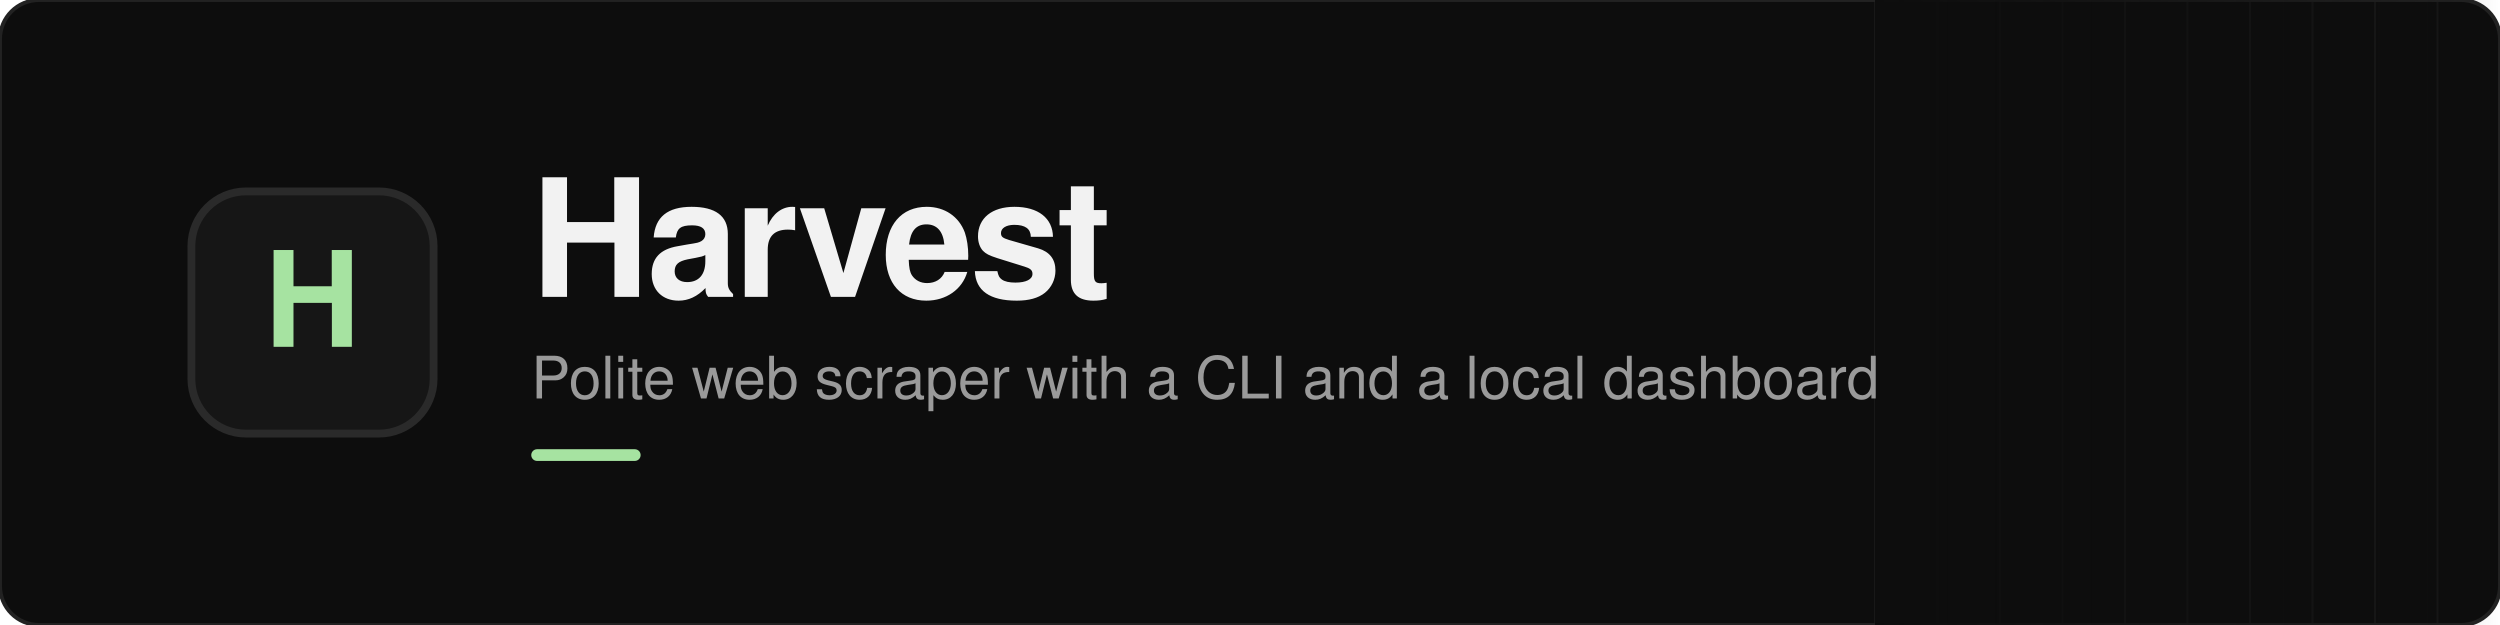
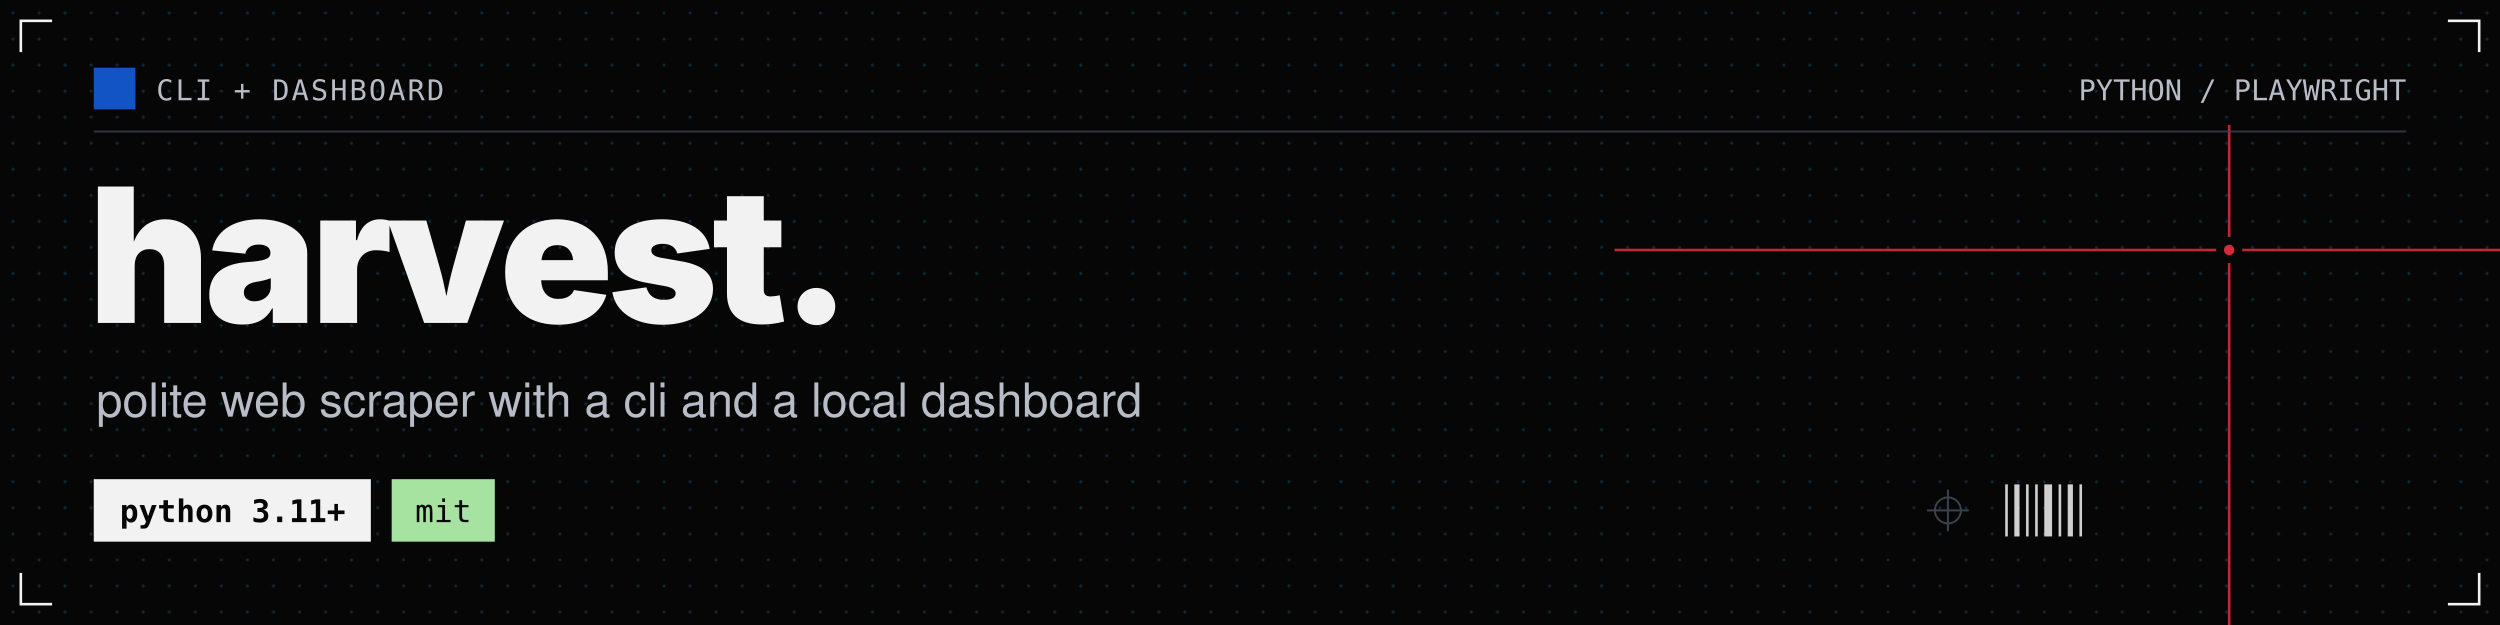
- <svg xmlns="http://www.w3.org/2000/svg" width="1280" height="320" viewBox="0 0 1280 320" role="img" aria-label="Harvest: Polite web scraper with a CLI and a local dashboard">
-   <rect width="1280" height="320" rx="20" fill="#0d0d0d" stroke="#222222" stroke-width="2" />
-   <g opacity="0.5" stroke="#222222" stroke-width="1">
-     <path d="M960 0 V320" />
-     <path d="M992 0 V320" />
-     <path d="M1024 0 V320" />
-     <path d="M1056 0 V320" />
-     <path d="M1088 0 V320" />
-     <path d="M1120 0 V320" />
-     <path d="M1152 0 V320" />
-     <path d="M1184 0 V320" />
-     <path d="M1216 0 V320" />
-     <path d="M1248 0 V320" />
+ <svg xmlns="http://www.w3.org/2000/svg" width="960" height="240" viewBox="0 0 960 240" role="img" aria-labelledby="t">
+   <rect width="100%" height="100%" fill="#060606" />
+   <defs>
+     <pattern id="d" width="10" height="10" patternUnits="userSpaceOnUse">
+       <circle cx="5.0" cy="5.0" r="0.6" fill="#24a2ea" />
+     </pattern>
+   </defs>
+   <rect width="960" height="240" fill="url(#d)" opacity="0.22" />
+   <path d="M8 20V8H20M952 20V8H940M8 220V232H20M952 220V232H940" stroke="#f2f2f2" stroke-width="1" fill="none" />
+   <g stroke="#d42a3c" stroke-width="1">
+     <path d="M856 48V91M856 101V240M620 96H851M861 96H960" opacity="0.9" />
+     <circle cx="856" cy="96" r="2" fill="#d42a3c" stroke="none" />
  </g>
-   <rect x="960" y="0" width="320" height="320" fill="url(#fade)" />
-   <defs>
-     <linearGradient id="fade" x1="0" x2="1">
-       <stop offset="0" stop-color="#0d0d0d" />
-       <stop offset="1" stop-color="#0d0d0d" stop-opacity="0" />
-     </linearGradient>
-   </defs>
-   <g transform="translate(96 96) scale(2.0)">
-     <rect x="1" y="1" width="62" height="62" rx="14" fill="#161616" stroke="#2a2a2a" stroke-width="2" />
-     <text x="32" y="33" text-anchor="middle" dominant-baseline="central" font-family="ui-sans-serif, system-ui, -apple-system, 'Segoe UI', Helvetica, Arial, sans-serif" font-size="34" font-weight="800" fill="#a6e3a1" letter-spacing="-1">H</text>
+   <rect x="36" y="26" width="16" height="16" fill="#1254c6" />
+   <text x="60" y="38.5" font-family="ui-monospace,SFMono-Regular,'Cascadia Mono',Consolas,Menlo,monospace" font-size="11" fill="#b8bcc6" letter-spacing="0.8">CLI + DASHBOARD</text>
+   <text x="924" y="38.5" text-anchor="end" font-family="ui-monospace,SFMono-Regular,'Cascadia Mono',Consolas,Menlo,monospace" font-size="11" fill="#b8bcc6">PYTHON / PLAYWRIGHT</text>
+   <path d="M36 50.5H924" stroke="#3a4250" stroke-width="0.75" opacity="0.8" />
+   <path d="M51.719 101.922C51.719 98.02 53.934 95.664 57.414 95.664C60.965 95.664 63.039 98.02 63.039 101.922V124.0H77.172V98.969C77.172 90.391 71.793 84.203 63.461 84.203C57.062 84.203 53.371 87.859 51.367 92.852V71.617H37.586V124.0H51.719ZM93.153 124.633C98.25 124.633 102.082 122.875 104.473 118.445H104.754V124.0H117.973V97.07C117.973 89.828 110.801 84.203 99.621 84.203C88.582 84.203 82.57 89.582 81.481 96.156L94.207 97.422C94.664 95.031 96.738 93.906 99.41 93.906C102.117 93.906 103.84 95.066 103.84 97.07V97.211C103.84 99.496 101.344 100.199 94.77 100.656C86.649 101.254 80.356 104.559 80.356 113.172C80.356 120.977 85.594 124.633 93.153 124.633ZM97.723 115.703C95.332 115.703 93.645 114.543 93.645 112.328C93.645 110.324 95.051 108.777 98.356 108.25C100.57 107.898 102.469 107.441 103.981 106.844V110.078C103.981 113.664 100.922 115.703 97.723 115.703ZM122.985 124.0H137.118V103.539C137.118 99.039 140.176 96.086 144.36 96.086C145.801 96.086 148.157 96.297 149.563 96.789V84.766C148.438 84.414 147.207 84.203 145.977 84.203C141.793 84.203 138.524 86.664 137.118 92.219H136.696V84.695H122.985ZM162.872 124.0H179.465L193.528 84.695H178.903L173.946 102.625C172.961 106.211 172.153 109.797 171.415 113.734C170.641 109.797 169.833 106.211 168.813 102.625L163.715 84.695H148.879ZM214.219 124.703C224.239 124.703 230.848 120.273 232.852 113.207L220.407 111.379C219.563 113.559 217.383 114.789 214.501 114.789C210.598 114.789 207.997 112.469 207.821 107.617H233.415V104.383C233.415 91.867 225.751 84.203 213.868 84.203C201.704 84.203 193.969 92.289 193.969 104.453C193.969 117.18 201.598 124.703 214.219 124.703ZM207.926 99.883C208.348 96.156 210.423 94.117 214.008 94.117C217.594 94.117 219.669 96.156 220.09 99.883ZM254.423 124.703C265.638 124.703 273.794 119.43 273.794 110.992C273.794 105.191 269.856 101.781 261.841 100.375L253.825 98.969C250.872 98.441 250.098 97.316 250.098 96.156C250.098 94.539 252.032 93.625 254.458 93.625C257.2 93.625 259.45 94.785 260.083 97.352L272.528 95.559C271.298 88.422 264.583 84.203 254.177 84.203C242.927 84.203 236.036 88.809 236.036 97.0C236.036 103.188 240.009 107.09 247.989 108.531L254.95 109.797C258.044 110.359 259.45 111.168 259.45 112.68C259.45 114.297 257.833 115.141 255.055 115.141C251.048 115.141 249.114 113.418 248.2 110.324L235.122 112.223C236.458 119.957 243.735 124.703 254.423 124.703ZM300.04 84.695H293.29V75.344H279.157V84.695H274.165V94.961H279.157V112.68C279.157 120.52 283.657 124.598 292.481 124.598C295.013 124.598 297.86 124.352 301.095 123.473L299.407 113.383C298.88 113.559 296.806 113.84 295.962 113.84C294.099 113.84 293.29 113.031 293.29 111.379V94.961H300.04ZM313.489 124.844C317.603 124.844 320.732 121.785 320.732 117.707C320.732 113.629 317.603 110.57 313.489 110.57C309.376 110.57 306.247 113.629 306.247 117.707C306.247 121.785 309.376 124.844 313.489 124.844Z" fill="#f2f2f2" />
+   <text x="37" y="160" font-family="-apple-system,'Segoe UI',Helvetica,Arial,sans-serif" font-size="18" fill="#b8bcc6">polite web scraper with a cli and a local dashboard</text>
+   <rect x="36" y="184" width="106.4" height="24" fill="#f2f2f2" />
+   <text x="46" y="200.5" font-family="ui-monospace,SFMono-Regular,'Cascadia Mono',Consolas,Menlo,monospace" font-size="12" font-weight="700" fill="#060606">python 3.11+</text>
+   <rect x="150.4" y="184" width="39.6" height="24" fill="#a6e3a1" />
+   <text x="159.4" y="200.5" font-family="ui-monospace,SFMono-Regular,'Cascadia Mono',Consolas,Menlo,monospace" font-size="12" fill="#060606">mit</text>
+   <rect x="770" y="186" width="1" height="20" fill="#f2f2f2" opacity="0.85" />
+   <rect x="773.5" y="186" width="2" height="20" fill="#f2f2f2" opacity="0.85" />
+   <rect x="778.0" y="186" width="1" height="20" fill="#f2f2f2" opacity="0.85" />
+   <rect x="781.5" y="186" width="1" height="20" fill="#f2f2f2" opacity="0.85" />
+   <rect x="785.0" y="186" width="3" height="20" fill="#f2f2f2" opacity="0.85" />
+   <rect x="790.5" y="186" width="1" height="20" fill="#f2f2f2" opacity="0.85" />
+   <rect x="794.0" y="186" width="2" height="20" fill="#f2f2f2" opacity="0.85" />
+   <rect x="798.5" y="186" width="1" height="20" fill="#f2f2f2" opacity="0.85" />
+   <g stroke="#3a4250" stroke-width="0.75" fill="none">
+     <circle cx="748" cy="196" r="5" />
+     <path d="M740 196H756M748 188V204" />
  </g>
-   <text x="272" y="152.0" font-family="ui-sans-serif, system-ui, -apple-system, 'Segoe UI', Helvetica, Arial, sans-serif" font-size="84" font-weight="800" fill="#f2f2f2" letter-spacing="-2">Harvest</text>
-   <text x="272" y="204.0" font-family="ui-sans-serif, system-ui, -apple-system, 'Segoe UI', Helvetica, Arial, sans-serif" font-size="30" fill="#9a9a9a">Polite web scraper with a CLI and a local dashboard</text>
-   <rect x="272" y="230.0" width="56" height="6" rx="3" fill="#a6e3a1" />
</svg>
